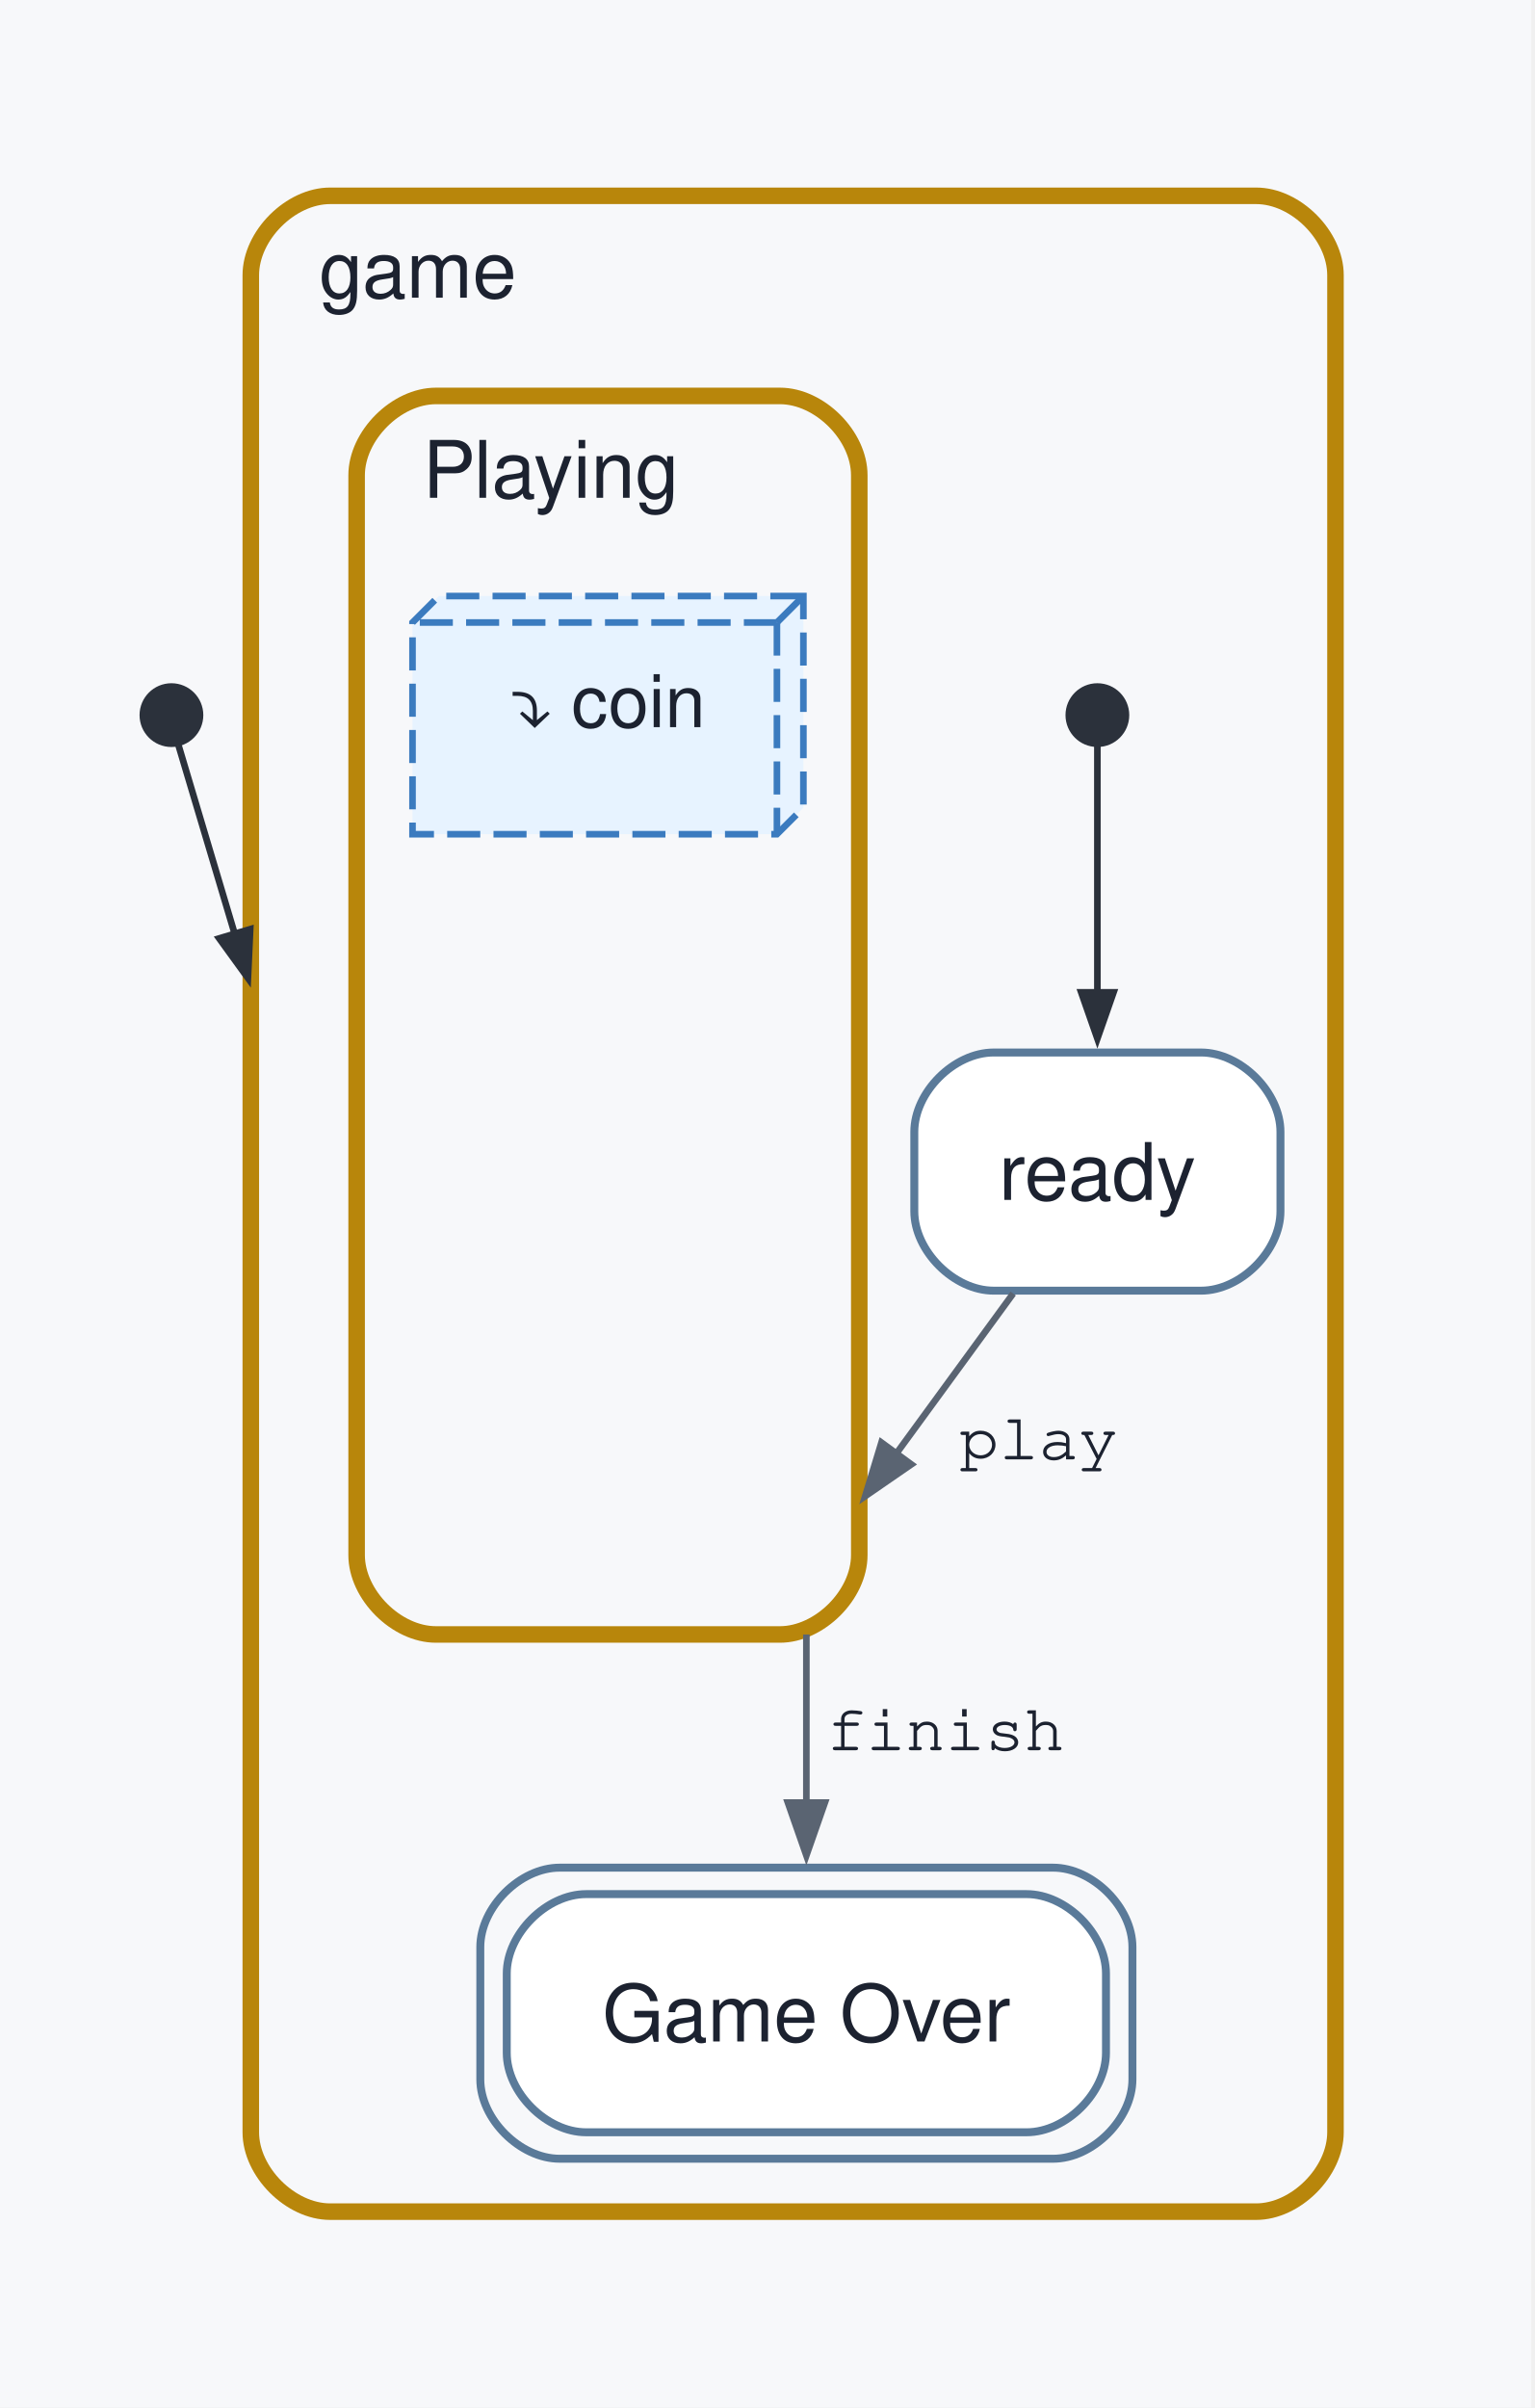
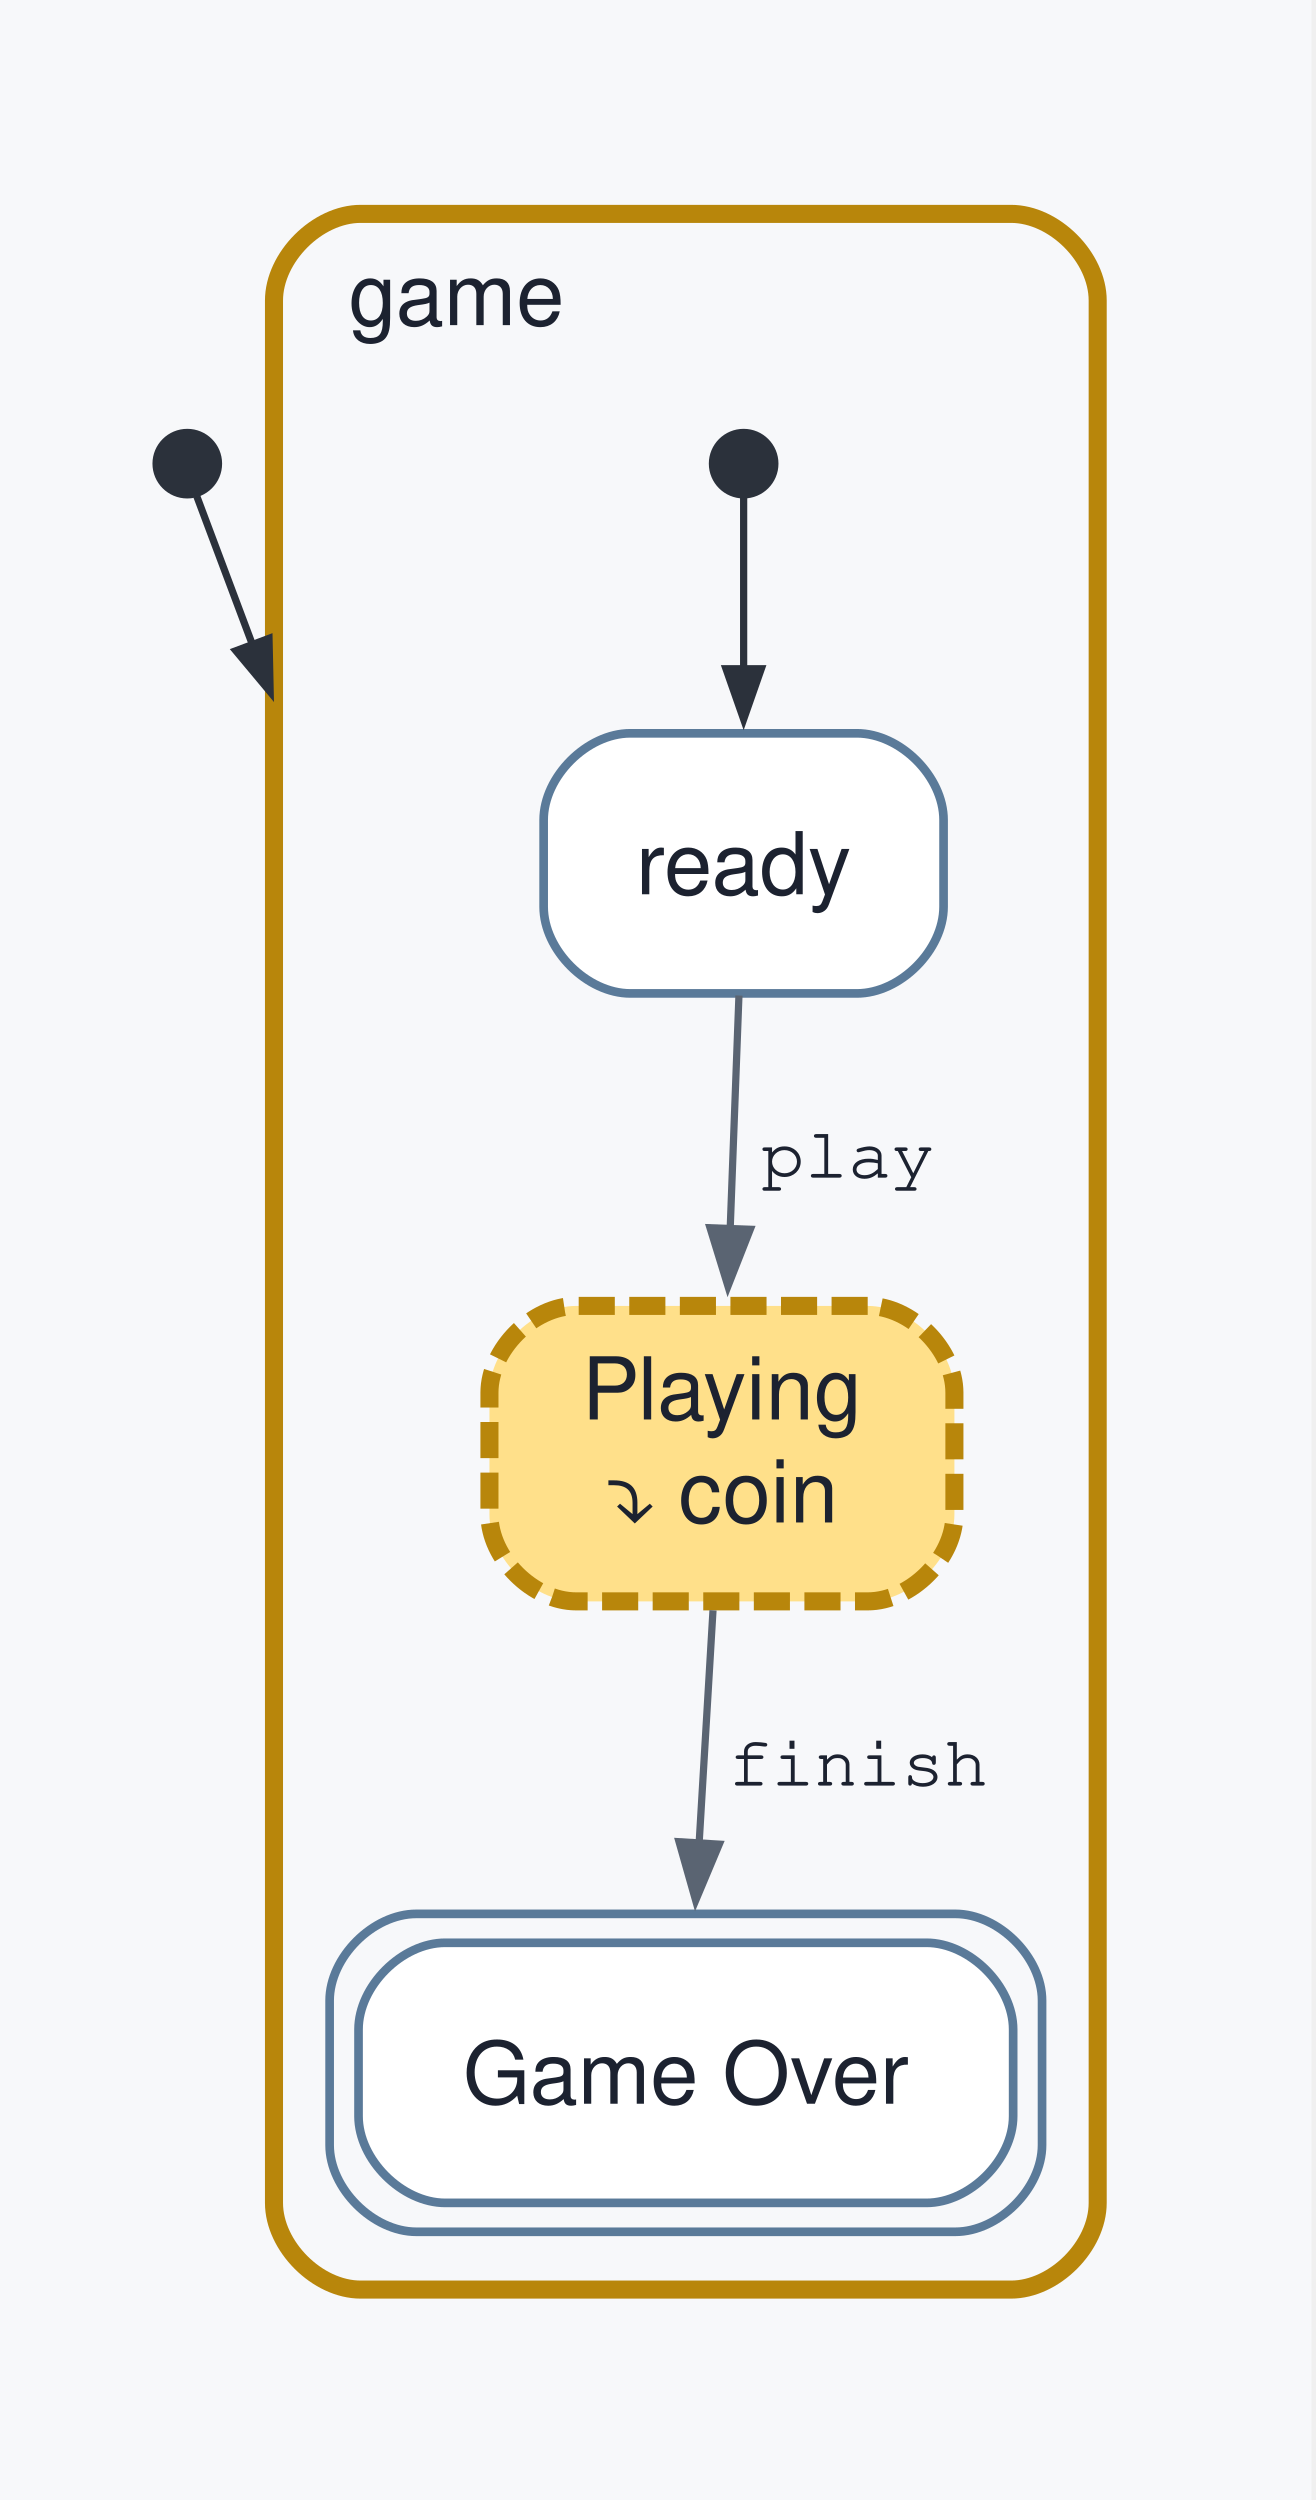
- <svg xmlns="http://www.w3.org/2000/svg" width="232pt" height="364pt" viewBox="0.00 0.00 232.00 364.00">
-   <g id="graph0" class="graph" transform="scale(1 1) rotate(0) translate(21.6 342.32)">
-     <polygon fill="#f7f8fa" stroke="none" points="-21.6,21.6 -21.6,-342.32 209.92,-342.32 209.92,21.6 -21.6,21.6" />
+ <svg xmlns="http://www.w3.org/2000/svg" width="182pt" height="346pt" viewBox="0.00 0.00 182.00 346.00">
+   <g id="graph0" class="graph" transform="scale(1 1) rotate(0) translate(21.6 324.88)">
+     <polygon fill="#f7f8fa" stroke="none" points="-21.6,21.6 -21.6,-324.88 159.92,-324.88 159.92,21.6 -21.6,21.6" />
    <g id="state:game" class="cluster sv-container">
-       <path fill="#f7f8fa" stroke="#b8860b" stroke-width="2.5" d="M28.32,-8C28.32,-8 168.32,-8 168.32,-8 174.32,-8 180.32,-14 180.32,-20 180.32,-20 180.32,-300.72 180.32,-300.72 180.32,-306.72 174.32,-312.72 168.32,-312.72 168.32,-312.72 28.32,-312.72 28.32,-312.72 22.32,-312.72 16.32,-306.72 16.32,-300.72 16.32,-300.72 16.32,-20 16.32,-20 16.32,-14 22.32,-8 28.32,-8" />
-       <text xml:space="preserve" text-anchor="middle" x="41.57" y="-297.32" font-family="Helvetica,sans-Serif" font-size="12.00" fill="#1c2230">game</text>
-     </g>
-     <g id="state:game/playing" class="cluster sv-container">
-       <path fill="#f7f8fa" stroke="#b8860b" stroke-width="2.5" d="M44.32,-95.25C44.32,-95.25 96.32,-95.25 96.32,-95.25 102.32,-95.25 108.32,-101.25 108.32,-107.25 108.32,-107.25 108.32,-270.47 108.32,-270.47 108.32,-276.47 102.32,-282.47 96.32,-282.47 96.32,-282.47 44.32,-282.47 44.32,-282.47 38.32,-282.47 32.32,-276.47 32.32,-270.47 32.32,-270.47 32.32,-107.25 32.32,-107.25 32.32,-101.25 38.32,-95.25 44.32,-95.25" />
-       <text xml:space="preserve" text-anchor="middle" x="61.7" y="-267.07" font-family="Helvetica,sans-Serif" font-size="12.00" fill="#1c2230">Playing</text>
+       <path fill="#f7f8fa" stroke="#b8860b" stroke-width="2.5" d="M28.32,-8C28.32,-8 118.32,-8 118.32,-8 124.32,-8 130.32,-14 130.32,-20 130.32,-20 130.32,-283.28 130.32,-283.28 130.32,-289.28 124.32,-295.28 118.32,-295.28 118.32,-295.28 28.32,-295.28 28.32,-295.28 22.32,-295.28 16.32,-289.28 16.32,-283.28 16.32,-283.28 16.32,-20 16.32,-20 16.32,-14 22.32,-8 28.32,-8" />
+       <text xml:space="preserve" text-anchor="middle" x="41.57" y="-279.88" font-family="Helvetica,sans-Serif" font-size="12.00" fill="#1c2230">game</text>
    </g>
    <g id="node1" class="node">
-       <ellipse fill="#2b313b" stroke="#2b313b" cx="4.32" cy="-234.22" rx="4.32" ry="4.32" />
+       <ellipse fill="#2b313b" stroke="#2b313b" cx="4.32" cy="-260.71" rx="4.32" ry="4.32" />
    </g>
    <g id="edge1" class="edge">
-       <path fill="none" stroke="#2b313b" d="M5.4,-229.62C7.07,-224.01 10.47,-212.61 13.93,-201.01" />
-       <polygon fill="#2b313b" stroke="#2b313b" points="16.23,-201.87 15.89,-194.47 11.54,-200.47 16.23,-201.87" />
+       <path fill="none" stroke="#2b313b" d="M5.63,-256.21C7.27,-251.83 10.25,-243.9 13.35,-235.63" />
+       <polygon fill="#2b313b" stroke="#2b313b" points="15.63,-236.54 15.79,-229.13 11.04,-234.82 15.63,-236.54" />
    </g>
    <g id="node3" class="node">
-       <ellipse fill="#2b313b" stroke="#2b313b" cx="144.32" cy="-234.22" rx="4.32" ry="4.32" />
+       <ellipse fill="#2b313b" stroke="#2b313b" cx="81.32" cy="-260.71" rx="4.32" ry="4.32" />
    </g>
    <g id="state:game/ready" class="node sv-state">
-       <path fill="#ffffff" stroke="#5a7a99" stroke-width="1.2" d="M160,-183.22C160,-183.22 128.64,-183.22 128.64,-183.22 122.64,-183.22 116.64,-177.22 116.64,-171.22 116.64,-171.22 116.64,-159.22 116.64,-159.22 116.64,-153.22 122.64,-147.22 128.64,-147.22 128.64,-147.22 160,-147.22 160,-147.22 166,-147.22 172,-153.22 172,-159.22 172,-159.22 172,-171.22 172,-171.22 172,-177.22 166,-183.22 160,-183.22" />
-       <text xml:space="preserve" text-anchor="middle" x="144.32" y="-160.94" font-family="Helvetica,sans-Serif" font-size="12.00" fill="#1c2230">ready</text>
+       <path fill="#ffffff" stroke="#5a7a99" stroke-width="1.2" d="M96.99,-223.39C96.99,-223.39 65.64,-223.39 65.64,-223.39 59.64,-223.39 53.64,-217.39 53.64,-211.39 53.64,-211.39 53.64,-199.39 53.64,-199.39 53.64,-193.39 59.64,-187.39 65.64,-187.39 65.64,-187.39 96.99,-187.39 96.99,-187.39 102.99,-187.39 108.99,-193.39 108.99,-199.39 108.99,-199.39 108.99,-211.39 108.99,-211.39 108.99,-217.39 102.99,-223.39 96.99,-223.39" />
+       <text xml:space="preserve" text-anchor="middle" x="81.32" y="-201.11" font-family="Helvetica,sans-Serif" font-size="12.00" fill="#1c2230">ready</text>
    </g>
    <g id="edge2" class="edge">
-       <path fill="none" stroke="#2b313b" d="M144.32,-229.62C144.32,-222.59 144.32,-206.52 144.32,-192.31" />
-       <polygon fill="#2b313b" stroke="#2b313b" points="146.77,-192.32 144.32,-185.32 141.87,-192.32 146.77,-192.32" />
+       <path fill="none" stroke="#2b313b" d="M81.32,-256.21C81.32,-251.24 81.32,-241.7 81.32,-232.29" />
+       <polygon fill="#2b313b" stroke="#2b313b" points="83.77,-232.33 81.32,-225.33 78.87,-232.33 83.77,-232.33" />
+     </g>
+     <g id="state:game/playing" class="node sv-state sv-invokes">
+       <path fill="#ffe08a" stroke="#b8860b" stroke-width="2.5" stroke-dasharray="5,2" d="M98.49,-144.14C98.49,-144.14 58.14,-144.14 58.14,-144.14 52.14,-144.14 46.14,-138.14 46.14,-132.14 46.14,-132.14 46.14,-115.25 46.14,-115.25 46.14,-109.25 52.14,-103.25 58.14,-103.25 58.14,-103.25 98.49,-103.25 98.49,-103.25 104.5,-103.25 110.49,-109.25 110.49,-115.25 110.49,-115.25 110.49,-132.14 110.49,-132.14 110.49,-138.14 104.49,-144.14 98.49,-144.14" />
+       <text xml:space="preserve" text-anchor="middle" x="78.32" y="-128.42" font-family="Helvetica,sans-Serif" font-size="12.00" fill="#1c2230">Playing</text>
+       <text xml:space="preserve" text-anchor="middle" x="78.32" y="-114.17" font-family="Helvetica,sans-Serif" font-size="12.00" fill="#1c2230">⤵ coin</text>
    </g>
    <g id="edge3" class="edge">
-       <path fill="none" stroke="#5a6472" d="M131.59,-146.79C125.96,-139.08 119.34,-130.01 113.64,-122.21" />
-       <polygon fill="#5a6472" stroke="#5a6472" points="116.19,-120.96 109.21,-116.15 111.67,-124.26 116.19,-120.96" />
-       <text xml:space="preserve" text-anchor="middle" x="135.44" y="-121.72" font-family="Courier,monospace" font-size="10.00" fill="#1c2230"> play </text>
+       <path fill="none" stroke="#5a6472" d="M80.67,-187.1C80.31,-177.61 79.86,-165.57 79.45,-154.61" />
+       <polygon fill="#5a6472" stroke="#5a6472" points="82.25,-154.75 79.15,-146.86 76.66,-154.96 82.25,-154.75" />
+       <text xml:space="preserve" text-anchor="middle" x="95.75" y="-161.89" font-family="Courier,monospace" font-size="10.00" fill="#1c2230"> play </text>
    </g>
    <g id="state:game/over" class="node sv-state">
-       <path fill="#ffffff" stroke="#5a7a99" stroke-width="1.2" d="M133.62,-56C133.62,-56 67.02,-56 67.02,-56 61.02,-56 55.02,-50 55.02,-44 55.02,-44 55.02,-32 55.02,-32 55.02,-26 61.02,-20 67.02,-20 67.02,-20 133.62,-20 133.62,-20 139.62,-20 145.62,-26 145.62,-32 145.62,-32 145.62,-44 145.62,-44 145.62,-50 139.62,-56 133.62,-56" />
-       <path fill="none" stroke="#5a7a99" stroke-width="1.2" d="M137.62,-60C137.62,-60 63.02,-60 63.02,-60 57.02,-60 51.02,-54 51.02,-48 51.02,-48 51.02,-28 51.02,-28 51.02,-22 57.02,-16 63.02,-16 63.02,-16 137.62,-16 137.62,-16 143.62,-16 149.62,-22 149.62,-28 149.62,-28 149.62,-48 149.62,-48 149.62,-54 143.62,-60 137.62,-60" />
-       <text xml:space="preserve" text-anchor="middle" x="100.32" y="-33.73" font-family="Helvetica,sans-Serif" font-size="12.00" fill="#1c2230">Game Over</text>
+       <path fill="#ffffff" stroke="#5a7a99" stroke-width="1.2" d="M106.62,-56C106.62,-56 40.02,-56 40.02,-56 34.02,-56 28.02,-50 28.02,-44 28.02,-44 28.02,-32 28.02,-32 28.02,-26 34.02,-20 40.02,-20 40.02,-20 106.62,-20 106.62,-20 112.62,-20 118.62,-26 118.62,-32 118.62,-32 118.62,-44 118.62,-44 118.62,-50 112.62,-56 106.62,-56" />
+       <path fill="none" stroke="#5a7a99" stroke-width="1.2" d="M110.62,-60C110.62,-60 36.02,-60 36.02,-60 30.02,-60 24.02,-54 24.02,-48 24.02,-48 24.02,-28 24.02,-28 24.02,-22 30.02,-16 36.02,-16 36.02,-16 110.62,-16 110.62,-16 116.62,-16 122.62,-22 122.62,-28 122.62,-28 122.62,-48 122.62,-48 122.62,-54 116.62,-60 110.62,-60" />
+       <text xml:space="preserve" text-anchor="middle" x="73.32" y="-33.73" font-family="Helvetica,sans-Serif" font-size="12.00" fill="#1c2230">Game Over</text>
    </g>
    <g id="edge4" class="edge">
-       <path fill="none" stroke="#5a6472" d="M100.32,-95.25C100.32,-88.84 100.32,-79.08 100.32,-69.48" />
-       <polygon fill="#5a6472" stroke="#5a6472" points="103.12,-69.84 100.32,-61.84 97.52,-69.84 103.12,-69.84" />
-       <text xml:space="preserve" text-anchor="middle" x="121.32" y="-77.75" font-family="Courier,monospace" font-size="10.00" fill="#1c2230"> finish </text>
-     </g>
-     <g id="invoke:statechart-viz.readme/coin" class="node sv-invoke">
-       <polygon fill="#e7f3ff" stroke="#3b7bbf" stroke-dasharray="5,2" points="99.87,-252.22 44.77,-252.22 40.77,-248.22 40.77,-216.22 95.87,-216.22 99.87,-220.22 99.87,-252.22" />
-       <polyline fill="none" stroke="#3b7bbf" stroke-dasharray="5,2" points="95.87,-248.22 40.77,-248.22" />
-       <polyline fill="none" stroke="#3b7bbf" stroke-dasharray="5,2" points="95.87,-248.22 95.87,-216.22" />
-       <polyline fill="none" stroke="#3b7bbf" stroke-dasharray="5,2" points="95.87,-248.22 99.87,-252.22" />
-       <text xml:space="preserve" text-anchor="middle" x="70.32" y="-232.4" font-family="Helvetica,sans-Serif" font-size="11.00" fill="#1c2230">⤵ coin</text>
+       <path fill="none" stroke="#5a6472" d="M77.08,-102.01C76.5,-92.3 75.8,-80.52 75.16,-69.79" />
+       <polygon fill="#5a6472" stroke="#5a6472" points="77.96,-69.65 74.68,-61.84 72.37,-69.99 77.96,-69.65" />
+       <text xml:space="preserve" text-anchor="middle" x="97.12" y="-77.75" font-family="Courier,monospace" font-size="10.00" fill="#1c2230"> finish </text>
    </g>
  </g>
</svg>
